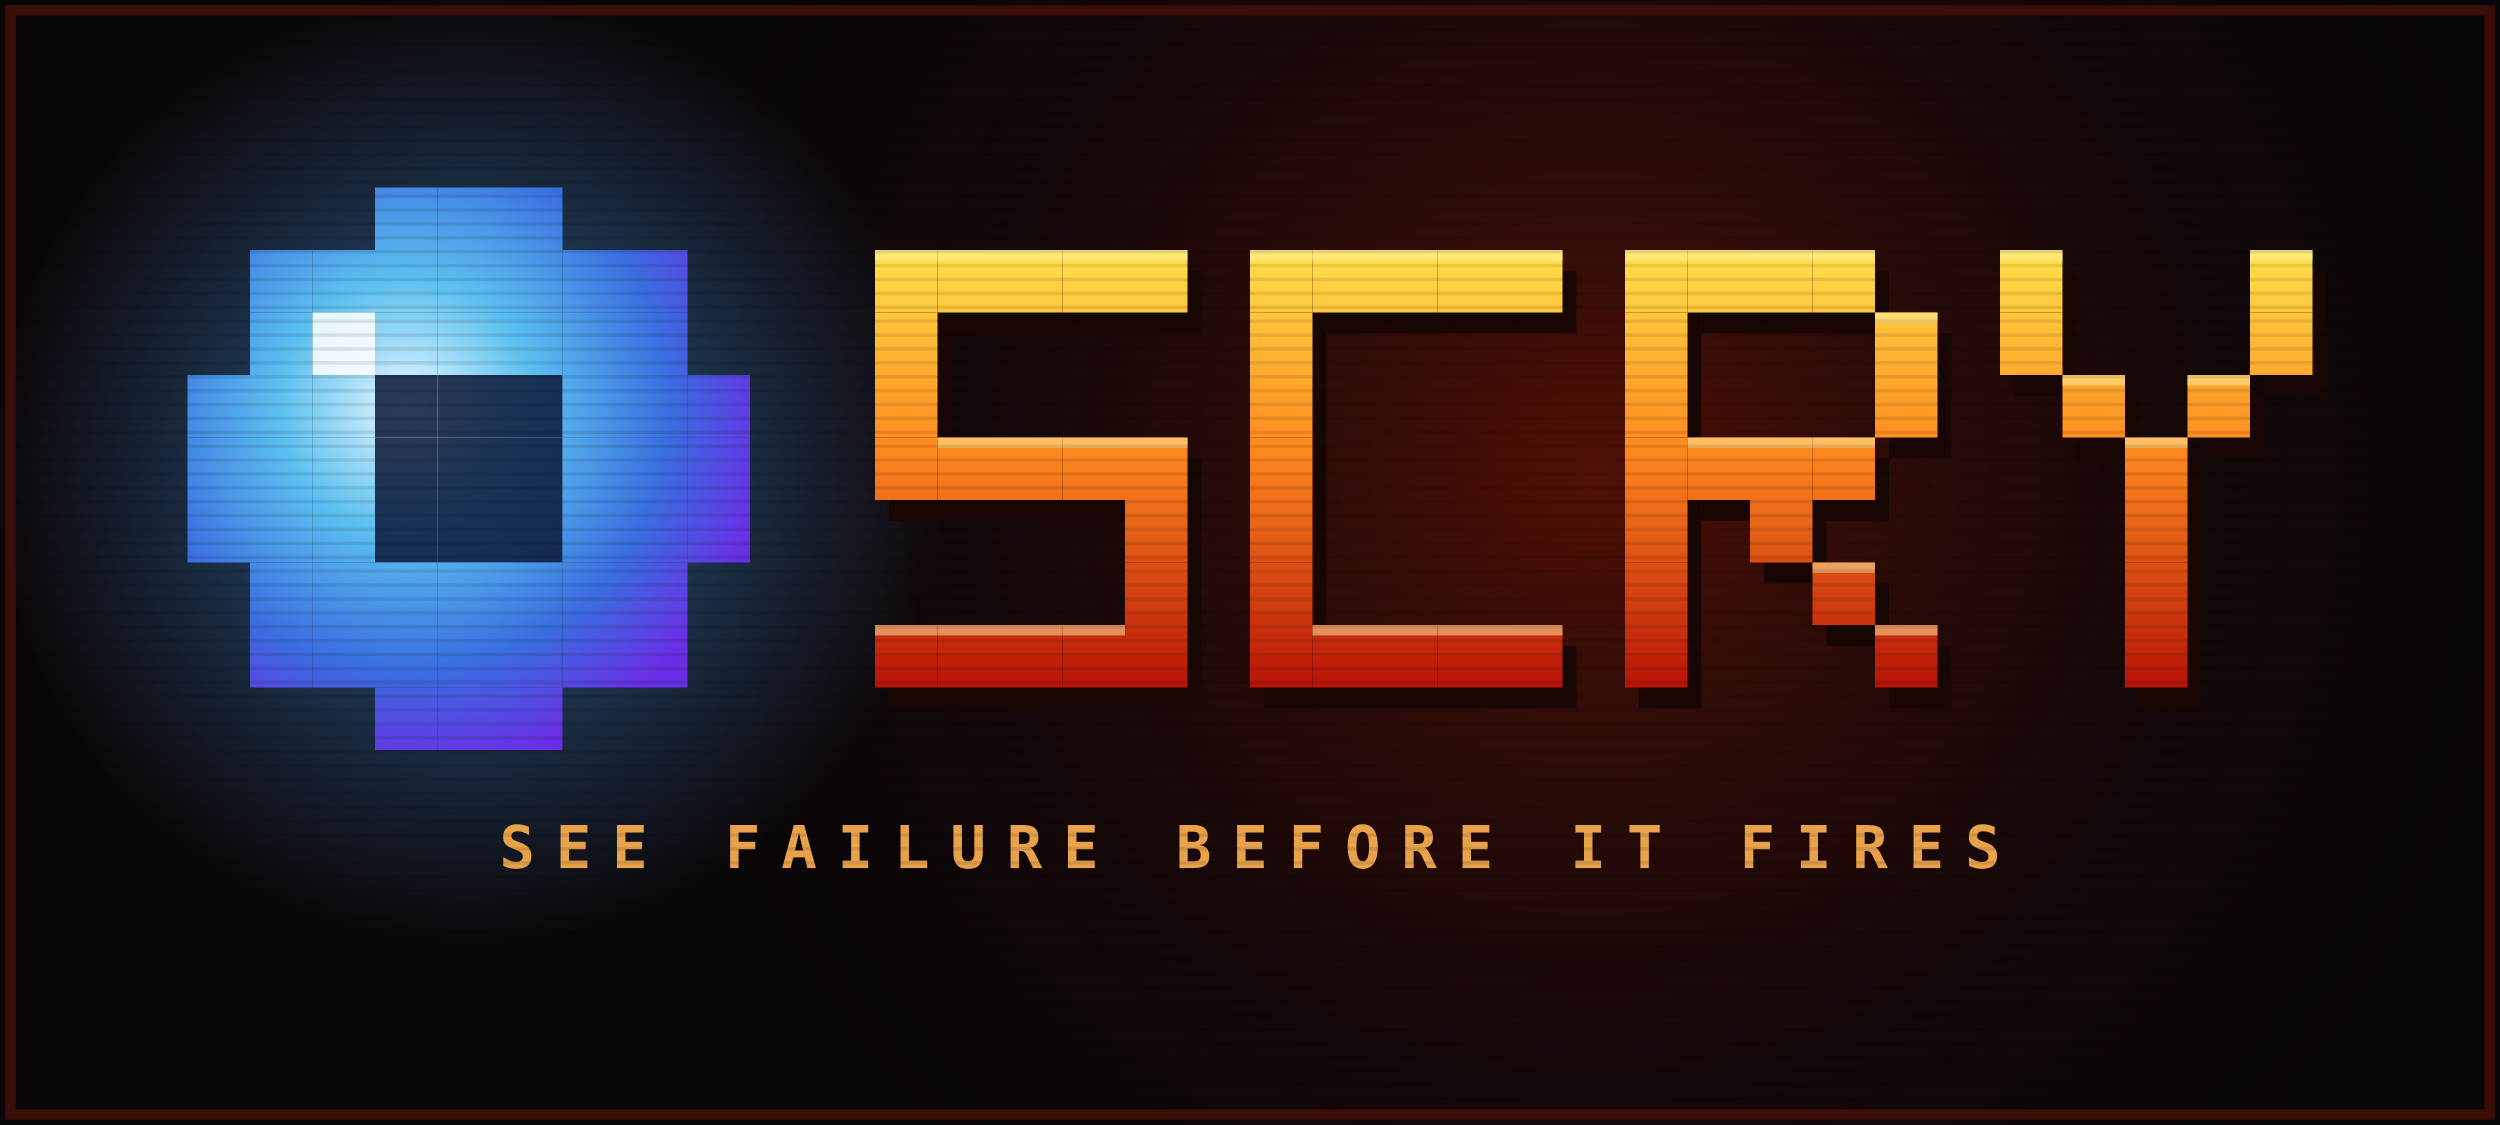
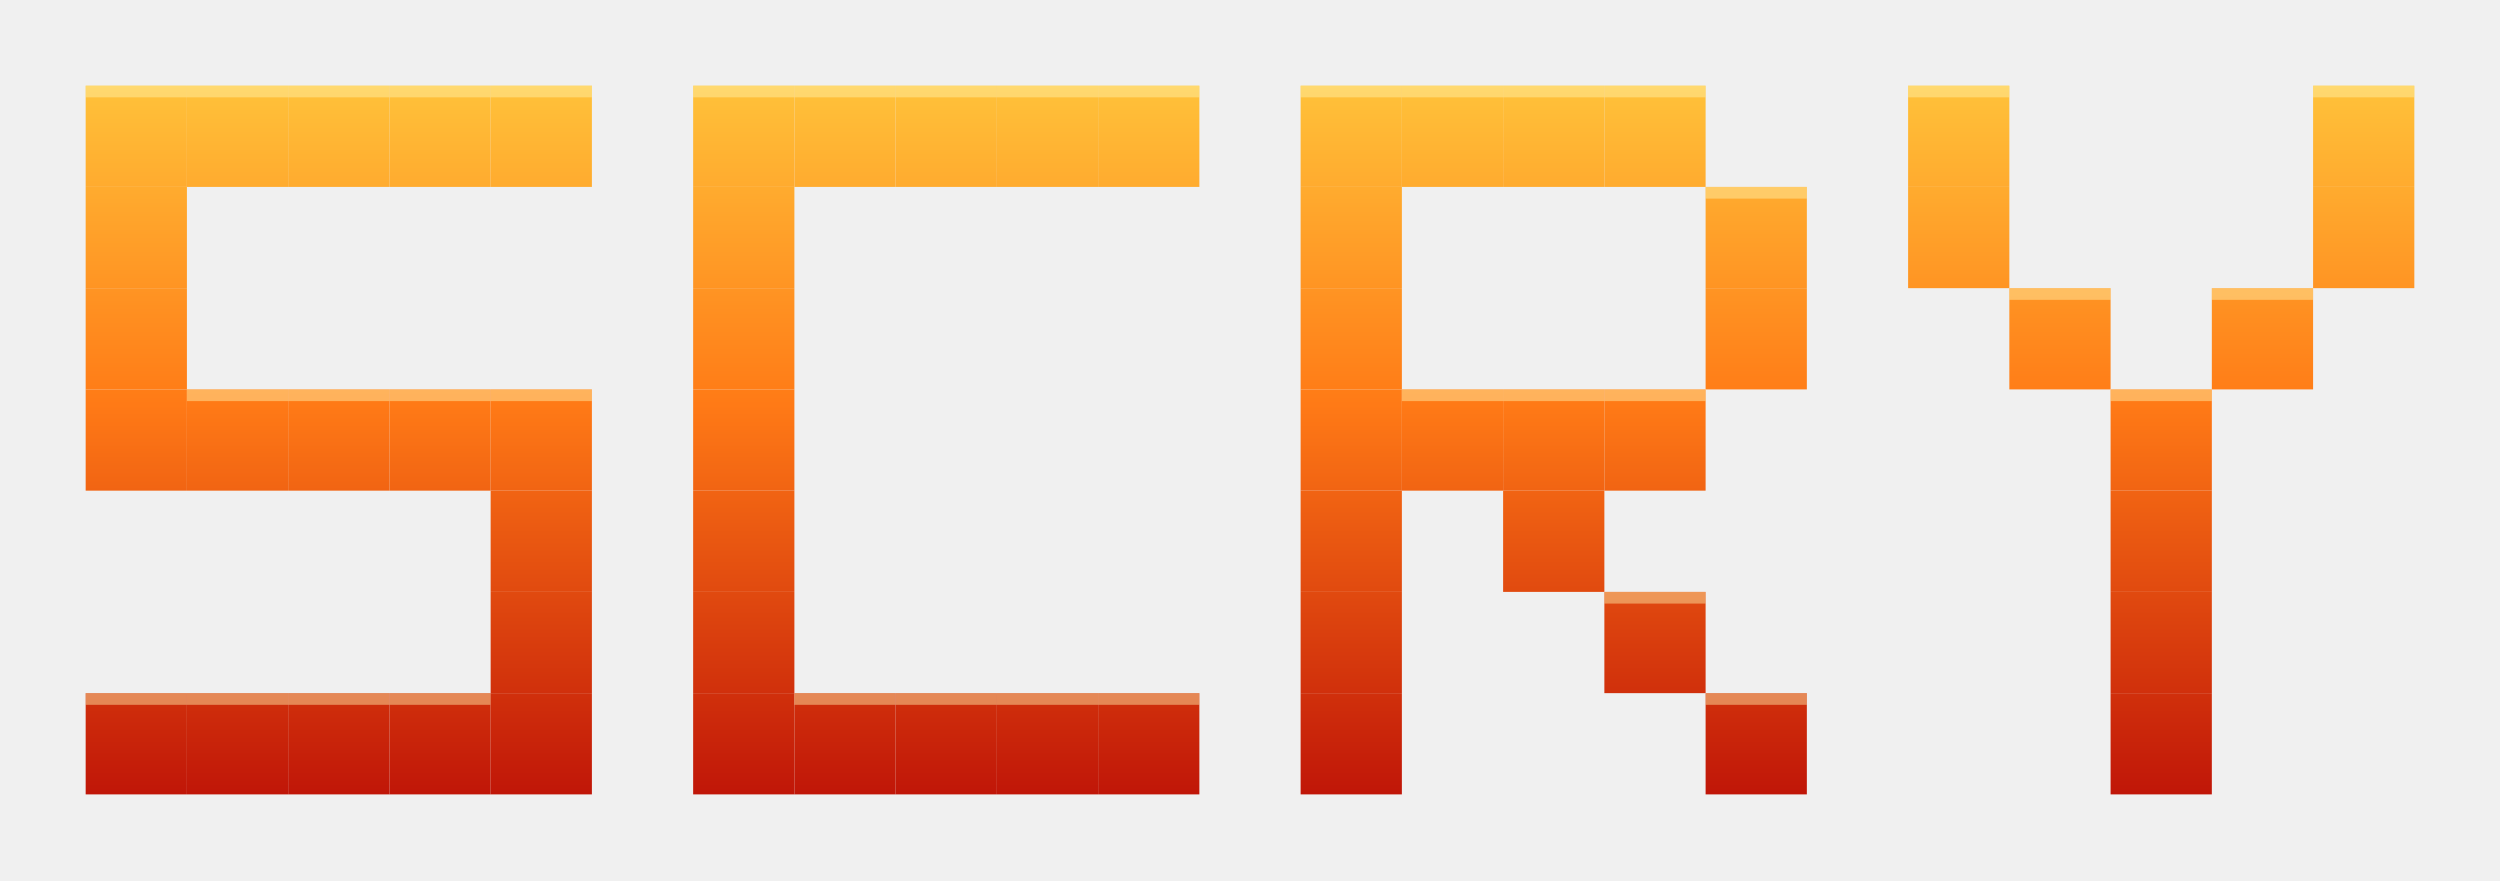
- <svg xmlns="http://www.w3.org/2000/svg" width="720" height="324" viewBox="0 0 720 324" role="img" aria-label="Scry">
+ <svg xmlns="http://www.w3.org/2000/svg" width="642" height="226" viewBox="0 0 642 226" role="img" aria-label="scry">
  <defs>
-     <linearGradient id="fire" gradientUnits="userSpaceOnUse" x1="0" y1="72" x2="0" y2="198">
-       <stop offset="0%" stop-color="#ffe24a" />
-       <stop offset="45%" stop-color="#ff8a1e" />
-       <stop offset="100%" stop-color="#b81307" />
+     <linearGradient id="fire" gradientUnits="userSpaceOnUse" x1="0" y1="22" x2="0" y2="204">
+       <stop offset="0%" stop-color="#ffc23a" />
+       <stop offset="45%" stop-color="#ff7a16" />
+       <stop offset="100%" stop-color="#c01608" />
    </linearGradient>
-     <radialGradient id="orb" gradientUnits="userSpaceOnUse" cx="117.0" cy="117.0" r="105.3">
-       <stop offset="0%" stop-color="#e6f8ff" />
-       <stop offset="35%" stop-color="#5bc0f0" />
-       <stop offset="72%" stop-color="#3a6ee0" />
-       <stop offset="100%" stop-color="#6a2ee6" />
-     </radialGradient>
-     <radialGradient id="orbglow" gradientUnits="userSpaceOnUse" cx="135.0" cy="135.0" r="137.7">
-       <stop offset="0%" stop-color="#4aa8ff" stop-opacity="0.55" />
-       <stop offset="100%" stop-color="#4aa8ff" stop-opacity="0" />
-     </radialGradient>
-     <radialGradient id="ember" gradientUnits="userSpaceOnUse" cx="459.0" cy="135.0" r="276.0">
-       <stop offset="0%" stop-color="#5a1206" stop-opacity="0.9" />
-       <stop offset="100%" stop-color="#0b0608" stop-opacity="0" />
-     </radialGradient>
  </defs>
-   <rect x="0" y="0" width="720" height="324" fill="#0b0608" />
-   <rect x="0" y="0" width="720" height="324" fill="url(#ember)" />
-   <circle cx="135.0" cy="135.0" r="137.7" fill="url(#orbglow)" />
-   <rect x="108" y="54" width="18" height="18" fill="url(#orb)" />
-   <rect x="126" y="54" width="18" height="18" fill="url(#orb)" />
-   <rect x="144" y="54" width="18" height="18" fill="url(#orb)" />
-   <rect x="72" y="72" width="18" height="18" fill="url(#orb)" />
-   <rect x="90" y="72" width="18" height="18" fill="url(#orb)" />
-   <rect x="108" y="72" width="18" height="18" fill="url(#orb)" />
-   <rect x="126" y="72" width="18" height="18" fill="url(#orb)" />
-   <rect x="144" y="72" width="18" height="18" fill="url(#orb)" />
-   <rect x="162" y="72" width="18" height="18" fill="url(#orb)" />
-   <rect x="180" y="72" width="18" height="18" fill="url(#orb)" />
-   <rect x="72" y="90" width="18" height="18" fill="url(#orb)" />
-   <rect x="90" y="90" width="18" height="18" fill="url(#orb)" />
-   <rect x="108" y="90" width="18" height="18" fill="url(#orb)" />
-   <rect x="126" y="90" width="18" height="18" fill="url(#orb)" />
-   <rect x="144" y="90" width="18" height="18" fill="url(#orb)" />
-   <rect x="162" y="90" width="18" height="18" fill="url(#orb)" />
-   <rect x="180" y="90" width="18" height="18" fill="url(#orb)" />
-   <rect x="54" y="108" width="18" height="18" fill="url(#orb)" />
-   <rect x="72" y="108" width="18" height="18" fill="url(#orb)" />
-   <rect x="90" y="108" width="18" height="18" fill="url(#orb)" />
-   <rect x="108" y="108" width="18" height="18" fill="url(#orb)" />
-   <rect x="108" y="108" width="18" height="18" fill="#0c1838" opacity="0.85" />
-   <rect x="126" y="108" width="18" height="18" fill="url(#orb)" />
-   <rect x="126" y="108" width="18" height="18" fill="#0c1838" opacity="0.85" />
-   <rect x="144" y="108" width="18" height="18" fill="url(#orb)" />
-   <rect x="144" y="108" width="18" height="18" fill="#0c1838" opacity="0.85" />
-   <rect x="162" y="108" width="18" height="18" fill="url(#orb)" />
-   <rect x="180" y="108" width="18" height="18" fill="url(#orb)" />
-   <rect x="198" y="108" width="18" height="18" fill="url(#orb)" />
-   <rect x="54" y="126" width="18" height="18" fill="url(#orb)" />
-   <rect x="72" y="126" width="18" height="18" fill="url(#orb)" />
-   <rect x="90" y="126" width="18" height="18" fill="url(#orb)" />
-   <rect x="108" y="126" width="18" height="18" fill="url(#orb)" />
-   <rect x="108" y="126" width="18" height="18" fill="#0c1838" opacity="0.85" />
-   <rect x="126" y="126" width="18" height="18" fill="url(#orb)" />
-   <rect x="126" y="126" width="18" height="18" fill="#0c1838" opacity="0.85" />
-   <rect x="144" y="126" width="18" height="18" fill="url(#orb)" />
-   <rect x="144" y="126" width="18" height="18" fill="#0c1838" opacity="0.85" />
-   <rect x="162" y="126" width="18" height="18" fill="url(#orb)" />
-   <rect x="180" y="126" width="18" height="18" fill="url(#orb)" />
-   <rect x="198" y="126" width="18" height="18" fill="url(#orb)" />
-   <rect x="54" y="144" width="18" height="18" fill="url(#orb)" />
-   <rect x="72" y="144" width="18" height="18" fill="url(#orb)" />
-   <rect x="90" y="144" width="18" height="18" fill="url(#orb)" />
-   <rect x="108" y="144" width="18" height="18" fill="url(#orb)" />
-   <rect x="108" y="144" width="18" height="18" fill="#0c1838" opacity="0.85" />
-   <rect x="126" y="144" width="18" height="18" fill="url(#orb)" />
-   <rect x="126" y="144" width="18" height="18" fill="#0c1838" opacity="0.85" />
-   <rect x="144" y="144" width="18" height="18" fill="url(#orb)" />
-   <rect x="144" y="144" width="18" height="18" fill="#0c1838" opacity="0.85" />
-   <rect x="162" y="144" width="18" height="18" fill="url(#orb)" />
-   <rect x="180" y="144" width="18" height="18" fill="url(#orb)" />
-   <rect x="198" y="144" width="18" height="18" fill="url(#orb)" />
-   <rect x="72" y="162" width="18" height="18" fill="url(#orb)" />
-   <rect x="90" y="162" width="18" height="18" fill="url(#orb)" />
-   <rect x="108" y="162" width="18" height="18" fill="url(#orb)" />
-   <rect x="126" y="162" width="18" height="18" fill="url(#orb)" />
-   <rect x="144" y="162" width="18" height="18" fill="url(#orb)" />
-   <rect x="162" y="162" width="18" height="18" fill="url(#orb)" />
-   <rect x="180" y="162" width="18" height="18" fill="url(#orb)" />
-   <rect x="72" y="180" width="18" height="18" fill="url(#orb)" />
-   <rect x="90" y="180" width="18" height="18" fill="url(#orb)" />
-   <rect x="108" y="180" width="18" height="18" fill="url(#orb)" />
-   <rect x="126" y="180" width="18" height="18" fill="url(#orb)" />
-   <rect x="144" y="180" width="18" height="18" fill="url(#orb)" />
-   <rect x="162" y="180" width="18" height="18" fill="url(#orb)" />
-   <rect x="180" y="180" width="18" height="18" fill="url(#orb)" />
-   <rect x="108" y="198" width="18" height="18" fill="url(#orb)" />
-   <rect x="126" y="198" width="18" height="18" fill="url(#orb)" />
-   <rect x="144" y="198" width="18" height="18" fill="url(#orb)" />
-   <rect x="90" y="90" width="18" height="18" fill="#ffffff" opacity="0.85" />
-   <rect x="256" y="78" width="18" height="18" fill="#180602" />
-   <rect x="274" y="78" width="18" height="18" fill="#180602" />
-   <rect x="292" y="78" width="18" height="18" fill="#180602" />
-   <rect x="310" y="78" width="18" height="18" fill="#180602" />
-   <rect x="328" y="78" width="18" height="18" fill="#180602" />
-   <rect x="256" y="96" width="18" height="18" fill="#180602" />
-   <rect x="256" y="114" width="18" height="18" fill="#180602" />
-   <rect x="256" y="132" width="18" height="18" fill="#180602" />
-   <rect x="274" y="132" width="18" height="18" fill="#180602" />
-   <rect x="292" y="132" width="18" height="18" fill="#180602" />
-   <rect x="310" y="132" width="18" height="18" fill="#180602" />
-   <rect x="328" y="132" width="18" height="18" fill="#180602" />
-   <rect x="328" y="150" width="18" height="18" fill="#180602" />
-   <rect x="328" y="168" width="18" height="18" fill="#180602" />
-   <rect x="256" y="186" width="18" height="18" fill="#180602" />
-   <rect x="274" y="186" width="18" height="18" fill="#180602" />
-   <rect x="292" y="186" width="18" height="18" fill="#180602" />
-   <rect x="310" y="186" width="18" height="18" fill="#180602" />
-   <rect x="328" y="186" width="18" height="18" fill="#180602" />
-   <rect x="364" y="78" width="18" height="18" fill="#180602" />
-   <rect x="382" y="78" width="18" height="18" fill="#180602" />
-   <rect x="400" y="78" width="18" height="18" fill="#180602" />
-   <rect x="418" y="78" width="18" height="18" fill="#180602" />
-   <rect x="436" y="78" width="18" height="18" fill="#180602" />
-   <rect x="364" y="96" width="18" height="18" fill="#180602" />
-   <rect x="364" y="114" width="18" height="18" fill="#180602" />
-   <rect x="364" y="132" width="18" height="18" fill="#180602" />
-   <rect x="364" y="150" width="18" height="18" fill="#180602" />
-   <rect x="364" y="168" width="18" height="18" fill="#180602" />
-   <rect x="364" y="186" width="18" height="18" fill="#180602" />
-   <rect x="382" y="186" width="18" height="18" fill="#180602" />
-   <rect x="400" y="186" width="18" height="18" fill="#180602" />
-   <rect x="418" y="186" width="18" height="18" fill="#180602" />
-   <rect x="436" y="186" width="18" height="18" fill="#180602" />
-   <rect x="472" y="78" width="18" height="18" fill="#180602" />
-   <rect x="490" y="78" width="18" height="18" fill="#180602" />
-   <rect x="508" y="78" width="18" height="18" fill="#180602" />
-   <rect x="526" y="78" width="18" height="18" fill="#180602" />
-   <rect x="472" y="96" width="18" height="18" fill="#180602" />
-   <rect x="544" y="96" width="18" height="18" fill="#180602" />
-   <rect x="472" y="114" width="18" height="18" fill="#180602" />
-   <rect x="544" y="114" width="18" height="18" fill="#180602" />
-   <rect x="472" y="132" width="18" height="18" fill="#180602" />
-   <rect x="490" y="132" width="18" height="18" fill="#180602" />
-   <rect x="508" y="132" width="18" height="18" fill="#180602" />
-   <rect x="526" y="132" width="18" height="18" fill="#180602" />
-   <rect x="472" y="150" width="18" height="18" fill="#180602" />
-   <rect x="508" y="150" width="18" height="18" fill="#180602" />
-   <rect x="472" y="168" width="18" height="18" fill="#180602" />
-   <rect x="526" y="168" width="18" height="18" fill="#180602" />
-   <rect x="472" y="186" width="18" height="18" fill="#180602" />
-   <rect x="544" y="186" width="18" height="18" fill="#180602" />
-   <rect x="580" y="78" width="18" height="18" fill="#180602" />
-   <rect x="652" y="78" width="18" height="18" fill="#180602" />
-   <rect x="580" y="96" width="18" height="18" fill="#180602" />
-   <rect x="652" y="96" width="18" height="18" fill="#180602" />
-   <rect x="598" y="114" width="18" height="18" fill="#180602" />
-   <rect x="634" y="114" width="18" height="18" fill="#180602" />
-   <rect x="616" y="132" width="18" height="18" fill="#180602" />
-   <rect x="616" y="150" width="18" height="18" fill="#180602" />
-   <rect x="616" y="168" width="18" height="18" fill="#180602" />
-   <rect x="616" y="186" width="18" height="18" fill="#180602" />
-   <rect x="252" y="72" width="18" height="18" fill="url(#fire)" />
-   <rect x="252" y="72" width="18" height="3" fill="#fff1a8" opacity="0.5" />
-   <rect x="270" y="72" width="18" height="18" fill="url(#fire)" />
-   <rect x="270" y="72" width="18" height="3" fill="#fff1a8" opacity="0.5" />
-   <rect x="288" y="72" width="18" height="18" fill="url(#fire)" />
-   <rect x="288" y="72" width="18" height="3" fill="#fff1a8" opacity="0.5" />
-   <rect x="306" y="72" width="18" height="18" fill="url(#fire)" />
-   <rect x="306" y="72" width="18" height="3" fill="#fff1a8" opacity="0.5" />
-   <rect x="324" y="72" width="18" height="18" fill="url(#fire)" />
-   <rect x="324" y="72" width="18" height="3" fill="#fff1a8" opacity="0.5" />
-   <rect x="252" y="90" width="18" height="18" fill="url(#fire)" />
-   <rect x="252" y="108" width="18" height="18" fill="url(#fire)" />
-   <rect x="252" y="126" width="18" height="18" fill="url(#fire)" />
-   <rect x="270" y="126" width="18" height="18" fill="url(#fire)" />
-   <rect x="270" y="126" width="18" height="3" fill="#fff1a8" opacity="0.5" />
-   <rect x="288" y="126" width="18" height="18" fill="url(#fire)" />
-   <rect x="288" y="126" width="18" height="3" fill="#fff1a8" opacity="0.5" />
-   <rect x="306" y="126" width="18" height="18" fill="url(#fire)" />
-   <rect x="306" y="126" width="18" height="3" fill="#fff1a8" opacity="0.5" />
-   <rect x="324" y="126" width="18" height="18" fill="url(#fire)" />
-   <rect x="324" y="126" width="18" height="3" fill="#fff1a8" opacity="0.5" />
-   <rect x="324" y="144" width="18" height="18" fill="url(#fire)" />
-   <rect x="324" y="162" width="18" height="18" fill="url(#fire)" />
-   <rect x="252" y="180" width="18" height="18" fill="url(#fire)" />
-   <rect x="252" y="180" width="18" height="3" fill="#fff1a8" opacity="0.5" />
-   <rect x="270" y="180" width="18" height="18" fill="url(#fire)" />
-   <rect x="270" y="180" width="18" height="3" fill="#fff1a8" opacity="0.5" />
-   <rect x="288" y="180" width="18" height="18" fill="url(#fire)" />
-   <rect x="288" y="180" width="18" height="3" fill="#fff1a8" opacity="0.5" />
-   <rect x="306" y="180" width="18" height="18" fill="url(#fire)" />
-   <rect x="306" y="180" width="18" height="3" fill="#fff1a8" opacity="0.5" />
-   <rect x="324" y="180" width="18" height="18" fill="url(#fire)" />
-   <rect x="360" y="72" width="18" height="18" fill="url(#fire)" />
-   <rect x="360" y="72" width="18" height="3" fill="#fff1a8" opacity="0.5" />
-   <rect x="378" y="72" width="18" height="18" fill="url(#fire)" />
-   <rect x="378" y="72" width="18" height="3" fill="#fff1a8" opacity="0.5" />
-   <rect x="396" y="72" width="18" height="18" fill="url(#fire)" />
-   <rect x="396" y="72" width="18" height="3" fill="#fff1a8" opacity="0.5" />
-   <rect x="414" y="72" width="18" height="18" fill="url(#fire)" />
-   <rect x="414" y="72" width="18" height="3" fill="#fff1a8" opacity="0.5" />
-   <rect x="432" y="72" width="18" height="18" fill="url(#fire)" />
-   <rect x="432" y="72" width="18" height="3" fill="#fff1a8" opacity="0.5" />
-   <rect x="360" y="90" width="18" height="18" fill="url(#fire)" />
-   <rect x="360" y="108" width="18" height="18" fill="url(#fire)" />
-   <rect x="360" y="126" width="18" height="18" fill="url(#fire)" />
-   <rect x="360" y="144" width="18" height="18" fill="url(#fire)" />
-   <rect x="360" y="162" width="18" height="18" fill="url(#fire)" />
-   <rect x="360" y="180" width="18" height="18" fill="url(#fire)" />
-   <rect x="378" y="180" width="18" height="18" fill="url(#fire)" />
-   <rect x="378" y="180" width="18" height="3" fill="#fff1a8" opacity="0.5" />
-   <rect x="396" y="180" width="18" height="18" fill="url(#fire)" />
-   <rect x="396" y="180" width="18" height="3" fill="#fff1a8" opacity="0.5" />
-   <rect x="414" y="180" width="18" height="18" fill="url(#fire)" />
-   <rect x="414" y="180" width="18" height="3" fill="#fff1a8" opacity="0.5" />
-   <rect x="432" y="180" width="18" height="18" fill="url(#fire)" />
-   <rect x="432" y="180" width="18" height="3" fill="#fff1a8" opacity="0.5" />
-   <rect x="468" y="72" width="18" height="18" fill="url(#fire)" />
-   <rect x="468" y="72" width="18" height="3" fill="#fff1a8" opacity="0.5" />
-   <rect x="486" y="72" width="18" height="18" fill="url(#fire)" />
-   <rect x="486" y="72" width="18" height="3" fill="#fff1a8" opacity="0.5" />
-   <rect x="504" y="72" width="18" height="18" fill="url(#fire)" />
-   <rect x="504" y="72" width="18" height="3" fill="#fff1a8" opacity="0.5" />
-   <rect x="522" y="72" width="18" height="18" fill="url(#fire)" />
-   <rect x="522" y="72" width="18" height="3" fill="#fff1a8" opacity="0.5" />
-   <rect x="468" y="90" width="18" height="18" fill="url(#fire)" />
-   <rect x="540" y="90" width="18" height="18" fill="url(#fire)" />
-   <rect x="540" y="90" width="18" height="3" fill="#fff1a8" opacity="0.5" />
-   <rect x="468" y="108" width="18" height="18" fill="url(#fire)" />
-   <rect x="540" y="108" width="18" height="18" fill="url(#fire)" />
-   <rect x="468" y="126" width="18" height="18" fill="url(#fire)" />
-   <rect x="486" y="126" width="18" height="18" fill="url(#fire)" />
-   <rect x="486" y="126" width="18" height="3" fill="#fff1a8" opacity="0.5" />
-   <rect x="504" y="126" width="18" height="18" fill="url(#fire)" />
-   <rect x="504" y="126" width="18" height="3" fill="#fff1a8" opacity="0.5" />
-   <rect x="522" y="126" width="18" height="18" fill="url(#fire)" />
-   <rect x="522" y="126" width="18" height="3" fill="#fff1a8" opacity="0.5" />
-   <rect x="468" y="144" width="18" height="18" fill="url(#fire)" />
-   <rect x="504" y="144" width="18" height="18" fill="url(#fire)" />
-   <rect x="468" y="162" width="18" height="18" fill="url(#fire)" />
-   <rect x="522" y="162" width="18" height="18" fill="url(#fire)" />
-   <rect x="522" y="162" width="18" height="3" fill="#fff1a8" opacity="0.5" />
-   <rect x="468" y="180" width="18" height="18" fill="url(#fire)" />
-   <rect x="540" y="180" width="18" height="18" fill="url(#fire)" />
-   <rect x="540" y="180" width="18" height="3" fill="#fff1a8" opacity="0.5" />
-   <rect x="576" y="72" width="18" height="18" fill="url(#fire)" />
-   <rect x="576" y="72" width="18" height="3" fill="#fff1a8" opacity="0.5" />
-   <rect x="648" y="72" width="18" height="18" fill="url(#fire)" />
-   <rect x="648" y="72" width="18" height="3" fill="#fff1a8" opacity="0.5" />
-   <rect x="576" y="90" width="18" height="18" fill="url(#fire)" />
-   <rect x="648" y="90" width="18" height="18" fill="url(#fire)" />
-   <rect x="594" y="108" width="18" height="18" fill="url(#fire)" />
-   <rect x="594" y="108" width="18" height="3" fill="#fff1a8" opacity="0.5" />
-   <rect x="630" y="108" width="18" height="18" fill="url(#fire)" />
-   <rect x="630" y="108" width="18" height="3" fill="#fff1a8" opacity="0.5" />
-   <rect x="612" y="126" width="18" height="18" fill="url(#fire)" />
-   <rect x="612" y="126" width="18" height="3" fill="#fff1a8" opacity="0.5" />
-   <rect x="612" y="144" width="18" height="18" fill="url(#fire)" />
-   <rect x="612" y="162" width="18" height="18" fill="url(#fire)" />
-   <rect x="612" y="180" width="18" height="18" fill="url(#fire)" />
-   <text x="360.0" y="250" text-anchor="middle" font-family="ui-monospace, Menlo, Consolas, monospace" font-size="17" font-weight="bold" letter-spacing="6" fill="#e8a24a">SEE FAILURE BEFORE IT FIRES</text>
-   <rect x="0" y="0" width="720" height="1" fill="#000000" opacity="0.10" />
-   <rect x="0" y="4" width="720" height="1" fill="#000000" opacity="0.10" />
-   <rect x="0" y="8" width="720" height="1" fill="#000000" opacity="0.10" />
-   <rect x="0" y="12" width="720" height="1" fill="#000000" opacity="0.10" />
-   <rect x="0" y="16" width="720" height="1" fill="#000000" opacity="0.10" />
-   <rect x="0" y="20" width="720" height="1" fill="#000000" opacity="0.10" />
-   <rect x="0" y="24" width="720" height="1" fill="#000000" opacity="0.10" />
-   <rect x="0" y="28" width="720" height="1" fill="#000000" opacity="0.10" />
-   <rect x="0" y="32" width="720" height="1" fill="#000000" opacity="0.10" />
-   <rect x="0" y="36" width="720" height="1" fill="#000000" opacity="0.10" />
-   <rect x="0" y="40" width="720" height="1" fill="#000000" opacity="0.10" />
-   <rect x="0" y="44" width="720" height="1" fill="#000000" opacity="0.10" />
-   <rect x="0" y="48" width="720" height="1" fill="#000000" opacity="0.10" />
-   <rect x="0" y="52" width="720" height="1" fill="#000000" opacity="0.10" />
-   <rect x="0" y="56" width="720" height="1" fill="#000000" opacity="0.10" />
-   <rect x="0" y="60" width="720" height="1" fill="#000000" opacity="0.10" />
-   <rect x="0" y="64" width="720" height="1" fill="#000000" opacity="0.10" />
-   <rect x="0" y="68" width="720" height="1" fill="#000000" opacity="0.10" />
-   <rect x="0" y="72" width="720" height="1" fill="#000000" opacity="0.10" />
-   <rect x="0" y="76" width="720" height="1" fill="#000000" opacity="0.10" />
-   <rect x="0" y="80" width="720" height="1" fill="#000000" opacity="0.10" />
-   <rect x="0" y="84" width="720" height="1" fill="#000000" opacity="0.10" />
-   <rect x="0" y="88" width="720" height="1" fill="#000000" opacity="0.10" />
-   <rect x="0" y="92" width="720" height="1" fill="#000000" opacity="0.10" />
-   <rect x="0" y="96" width="720" height="1" fill="#000000" opacity="0.10" />
-   <rect x="0" y="100" width="720" height="1" fill="#000000" opacity="0.10" />
-   <rect x="0" y="104" width="720" height="1" fill="#000000" opacity="0.10" />
-   <rect x="0" y="108" width="720" height="1" fill="#000000" opacity="0.10" />
-   <rect x="0" y="112" width="720" height="1" fill="#000000" opacity="0.10" />
-   <rect x="0" y="116" width="720" height="1" fill="#000000" opacity="0.10" />
-   <rect x="0" y="120" width="720" height="1" fill="#000000" opacity="0.10" />
-   <rect x="0" y="124" width="720" height="1" fill="#000000" opacity="0.10" />
-   <rect x="0" y="128" width="720" height="1" fill="#000000" opacity="0.10" />
-   <rect x="0" y="132" width="720" height="1" fill="#000000" opacity="0.10" />
-   <rect x="0" y="136" width="720" height="1" fill="#000000" opacity="0.10" />
-   <rect x="0" y="140" width="720" height="1" fill="#000000" opacity="0.10" />
-   <rect x="0" y="144" width="720" height="1" fill="#000000" opacity="0.10" />
-   <rect x="0" y="148" width="720" height="1" fill="#000000" opacity="0.10" />
-   <rect x="0" y="152" width="720" height="1" fill="#000000" opacity="0.10" />
-   <rect x="0" y="156" width="720" height="1" fill="#000000" opacity="0.10" />
-   <rect x="0" y="160" width="720" height="1" fill="#000000" opacity="0.10" />
-   <rect x="0" y="164" width="720" height="1" fill="#000000" opacity="0.10" />
-   <rect x="0" y="168" width="720" height="1" fill="#000000" opacity="0.10" />
-   <rect x="0" y="172" width="720" height="1" fill="#000000" opacity="0.10" />
-   <rect x="0" y="176" width="720" height="1" fill="#000000" opacity="0.10" />
-   <rect x="0" y="180" width="720" height="1" fill="#000000" opacity="0.10" />
-   <rect x="0" y="184" width="720" height="1" fill="#000000" opacity="0.10" />
-   <rect x="0" y="188" width="720" height="1" fill="#000000" opacity="0.10" />
-   <rect x="0" y="192" width="720" height="1" fill="#000000" opacity="0.10" />
-   <rect x="0" y="196" width="720" height="1" fill="#000000" opacity="0.10" />
-   <rect x="0" y="200" width="720" height="1" fill="#000000" opacity="0.10" />
-   <rect x="0" y="204" width="720" height="1" fill="#000000" opacity="0.10" />
-   <rect x="0" y="208" width="720" height="1" fill="#000000" opacity="0.10" />
-   <rect x="0" y="212" width="720" height="1" fill="#000000" opacity="0.10" />
-   <rect x="0" y="216" width="720" height="1" fill="#000000" opacity="0.10" />
-   <rect x="0" y="220" width="720" height="1" fill="#000000" opacity="0.10" />
-   <rect x="0" y="224" width="720" height="1" fill="#000000" opacity="0.10" />
-   <rect x="0" y="228" width="720" height="1" fill="#000000" opacity="0.10" />
-   <rect x="0" y="232" width="720" height="1" fill="#000000" opacity="0.10" />
-   <rect x="0" y="236" width="720" height="1" fill="#000000" opacity="0.10" />
-   <rect x="0" y="240" width="720" height="1" fill="#000000" opacity="0.10" />
-   <rect x="0" y="244" width="720" height="1" fill="#000000" opacity="0.10" />
-   <rect x="0" y="248" width="720" height="1" fill="#000000" opacity="0.10" />
-   <rect x="0" y="252" width="720" height="1" fill="#000000" opacity="0.10" />
-   <rect x="0" y="256" width="720" height="1" fill="#000000" opacity="0.10" />
-   <rect x="0" y="260" width="720" height="1" fill="#000000" opacity="0.10" />
-   <rect x="0" y="264" width="720" height="1" fill="#000000" opacity="0.10" />
-   <rect x="0" y="268" width="720" height="1" fill="#000000" opacity="0.10" />
-   <rect x="0" y="272" width="720" height="1" fill="#000000" opacity="0.10" />
-   <rect x="0" y="276" width="720" height="1" fill="#000000" opacity="0.10" />
-   <rect x="0" y="280" width="720" height="1" fill="#000000" opacity="0.10" />
-   <rect x="0" y="284" width="720" height="1" fill="#000000" opacity="0.10" />
-   <rect x="0" y="288" width="720" height="1" fill="#000000" opacity="0.10" />
-   <rect x="0" y="292" width="720" height="1" fill="#000000" opacity="0.10" />
-   <rect x="0" y="296" width="720" height="1" fill="#000000" opacity="0.10" />
-   <rect x="0" y="300" width="720" height="1" fill="#000000" opacity="0.10" />
-   <rect x="0" y="304" width="720" height="1" fill="#000000" opacity="0.10" />
-   <rect x="0" y="308" width="720" height="1" fill="#000000" opacity="0.10" />
-   <rect x="0" y="312" width="720" height="1" fill="#000000" opacity="0.10" />
-   <rect x="0" y="316" width="720" height="1" fill="#000000" opacity="0.10" />
-   <rect x="0" y="320" width="720" height="1" fill="#000000" opacity="0.10" />
-   <rect x="3" y="3" width="714" height="318" fill="none" stroke="#3a0d08" stroke-width="3" />
+   <rect x="22" y="22" width="26" height="26" fill="url(#fire)" />
+   <rect x="22" y="22" width="26" height="3" fill="#fff3b0" opacity="0.45" />
+   <rect x="48" y="22" width="26" height="26" fill="url(#fire)" />
+   <rect x="48" y="22" width="26" height="3" fill="#fff3b0" opacity="0.45" />
+   <rect x="74" y="22" width="26" height="26" fill="url(#fire)" />
+   <rect x="74" y="22" width="26" height="3" fill="#fff3b0" opacity="0.45" />
+   <rect x="100" y="22" width="26" height="26" fill="url(#fire)" />
+   <rect x="100" y="22" width="26" height="3" fill="#fff3b0" opacity="0.45" />
+   <rect x="126" y="22" width="26" height="26" fill="url(#fire)" />
+   <rect x="126" y="22" width="26" height="3" fill="#fff3b0" opacity="0.45" />
+   <rect x="22" y="48" width="26" height="26" fill="url(#fire)" />
+   <rect x="22" y="74" width="26" height="26" fill="url(#fire)" />
+   <rect x="22" y="100" width="26" height="26" fill="url(#fire)" />
+   <rect x="48" y="100" width="26" height="26" fill="url(#fire)" />
+   <rect x="48" y="100" width="26" height="3" fill="#fff3b0" opacity="0.45" />
+   <rect x="74" y="100" width="26" height="26" fill="url(#fire)" />
+   <rect x="74" y="100" width="26" height="3" fill="#fff3b0" opacity="0.45" />
+   <rect x="100" y="100" width="26" height="26" fill="url(#fire)" />
+   <rect x="100" y="100" width="26" height="3" fill="#fff3b0" opacity="0.45" />
+   <rect x="126" y="100" width="26" height="26" fill="url(#fire)" />
+   <rect x="126" y="100" width="26" height="3" fill="#fff3b0" opacity="0.45" />
+   <rect x="126" y="126" width="26" height="26" fill="url(#fire)" />
+   <rect x="126" y="152" width="26" height="26" fill="url(#fire)" />
+   <rect x="22" y="178" width="26" height="26" fill="url(#fire)" />
+   <rect x="22" y="178" width="26" height="3" fill="#fff3b0" opacity="0.45" />
+   <rect x="48" y="178" width="26" height="26" fill="url(#fire)" />
+   <rect x="48" y="178" width="26" height="3" fill="#fff3b0" opacity="0.45" />
+   <rect x="74" y="178" width="26" height="26" fill="url(#fire)" />
+   <rect x="74" y="178" width="26" height="3" fill="#fff3b0" opacity="0.45" />
+   <rect x="100" y="178" width="26" height="26" fill="url(#fire)" />
+   <rect x="100" y="178" width="26" height="3" fill="#fff3b0" opacity="0.45" />
+   <rect x="126" y="178" width="26" height="26" fill="url(#fire)" />
+   <rect x="178" y="22" width="26" height="26" fill="url(#fire)" />
+   <rect x="178" y="22" width="26" height="3" fill="#fff3b0" opacity="0.45" />
+   <rect x="204" y="22" width="26" height="26" fill="url(#fire)" />
+   <rect x="204" y="22" width="26" height="3" fill="#fff3b0" opacity="0.45" />
+   <rect x="230" y="22" width="26" height="26" fill="url(#fire)" />
+   <rect x="230" y="22" width="26" height="3" fill="#fff3b0" opacity="0.45" />
+   <rect x="256" y="22" width="26" height="26" fill="url(#fire)" />
+   <rect x="256" y="22" width="26" height="3" fill="#fff3b0" opacity="0.45" />
+   <rect x="282" y="22" width="26" height="26" fill="url(#fire)" />
+   <rect x="282" y="22" width="26" height="3" fill="#fff3b0" opacity="0.45" />
+   <rect x="178" y="48" width="26" height="26" fill="url(#fire)" />
+   <rect x="178" y="74" width="26" height="26" fill="url(#fire)" />
+   <rect x="178" y="100" width="26" height="26" fill="url(#fire)" />
+   <rect x="178" y="126" width="26" height="26" fill="url(#fire)" />
+   <rect x="178" y="152" width="26" height="26" fill="url(#fire)" />
+   <rect x="178" y="178" width="26" height="26" fill="url(#fire)" />
+   <rect x="204" y="178" width="26" height="26" fill="url(#fire)" />
+   <rect x="204" y="178" width="26" height="3" fill="#fff3b0" opacity="0.45" />
+   <rect x="230" y="178" width="26" height="26" fill="url(#fire)" />
+   <rect x="230" y="178" width="26" height="3" fill="#fff3b0" opacity="0.45" />
+   <rect x="256" y="178" width="26" height="26" fill="url(#fire)" />
+   <rect x="256" y="178" width="26" height="3" fill="#fff3b0" opacity="0.45" />
+   <rect x="282" y="178" width="26" height="26" fill="url(#fire)" />
+   <rect x="282" y="178" width="26" height="3" fill="#fff3b0" opacity="0.45" />
+   <rect x="334" y="22" width="26" height="26" fill="url(#fire)" />
+   <rect x="334" y="22" width="26" height="3" fill="#fff3b0" opacity="0.45" />
+   <rect x="360" y="22" width="26" height="26" fill="url(#fire)" />
+   <rect x="360" y="22" width="26" height="3" fill="#fff3b0" opacity="0.45" />
+   <rect x="386" y="22" width="26" height="26" fill="url(#fire)" />
+   <rect x="386" y="22" width="26" height="3" fill="#fff3b0" opacity="0.45" />
+   <rect x="412" y="22" width="26" height="26" fill="url(#fire)" />
+   <rect x="412" y="22" width="26" height="3" fill="#fff3b0" opacity="0.45" />
+   <rect x="334" y="48" width="26" height="26" fill="url(#fire)" />
+   <rect x="438" y="48" width="26" height="26" fill="url(#fire)" />
+   <rect x="438" y="48" width="26" height="3" fill="#fff3b0" opacity="0.45" />
+   <rect x="334" y="74" width="26" height="26" fill="url(#fire)" />
+   <rect x="438" y="74" width="26" height="26" fill="url(#fire)" />
+   <rect x="334" y="100" width="26" height="26" fill="url(#fire)" />
+   <rect x="360" y="100" width="26" height="26" fill="url(#fire)" />
+   <rect x="360" y="100" width="26" height="3" fill="#fff3b0" opacity="0.45" />
+   <rect x="386" y="100" width="26" height="26" fill="url(#fire)" />
+   <rect x="386" y="100" width="26" height="3" fill="#fff3b0" opacity="0.45" />
+   <rect x="412" y="100" width="26" height="26" fill="url(#fire)" />
+   <rect x="412" y="100" width="26" height="3" fill="#fff3b0" opacity="0.45" />
+   <rect x="334" y="126" width="26" height="26" fill="url(#fire)" />
+   <rect x="386" y="126" width="26" height="26" fill="url(#fire)" />
+   <rect x="334" y="152" width="26" height="26" fill="url(#fire)" />
+   <rect x="412" y="152" width="26" height="26" fill="url(#fire)" />
+   <rect x="412" y="152" width="26" height="3" fill="#fff3b0" opacity="0.45" />
+   <rect x="334" y="178" width="26" height="26" fill="url(#fire)" />
+   <rect x="438" y="178" width="26" height="26" fill="url(#fire)" />
+   <rect x="438" y="178" width="26" height="3" fill="#fff3b0" opacity="0.45" />
+   <rect x="490" y="22" width="26" height="26" fill="url(#fire)" />
+   <rect x="490" y="22" width="26" height="3" fill="#fff3b0" opacity="0.45" />
+   <rect x="594" y="22" width="26" height="26" fill="url(#fire)" />
+   <rect x="594" y="22" width="26" height="3" fill="#fff3b0" opacity="0.45" />
+   <rect x="490" y="48" width="26" height="26" fill="url(#fire)" />
+   <rect x="594" y="48" width="26" height="26" fill="url(#fire)" />
+   <rect x="516" y="74" width="26" height="26" fill="url(#fire)" />
+   <rect x="516" y="74" width="26" height="3" fill="#fff3b0" opacity="0.45" />
+   <rect x="568" y="74" width="26" height="26" fill="url(#fire)" />
+   <rect x="568" y="74" width="26" height="3" fill="#fff3b0" opacity="0.45" />
+   <rect x="542" y="100" width="26" height="26" fill="url(#fire)" />
+   <rect x="542" y="100" width="26" height="3" fill="#fff3b0" opacity="0.45" />
+   <rect x="542" y="126" width="26" height="26" fill="url(#fire)" />
+   <rect x="542" y="152" width="26" height="26" fill="url(#fire)" />
+   <rect x="542" y="178" width="26" height="26" fill="url(#fire)" />
</svg>
